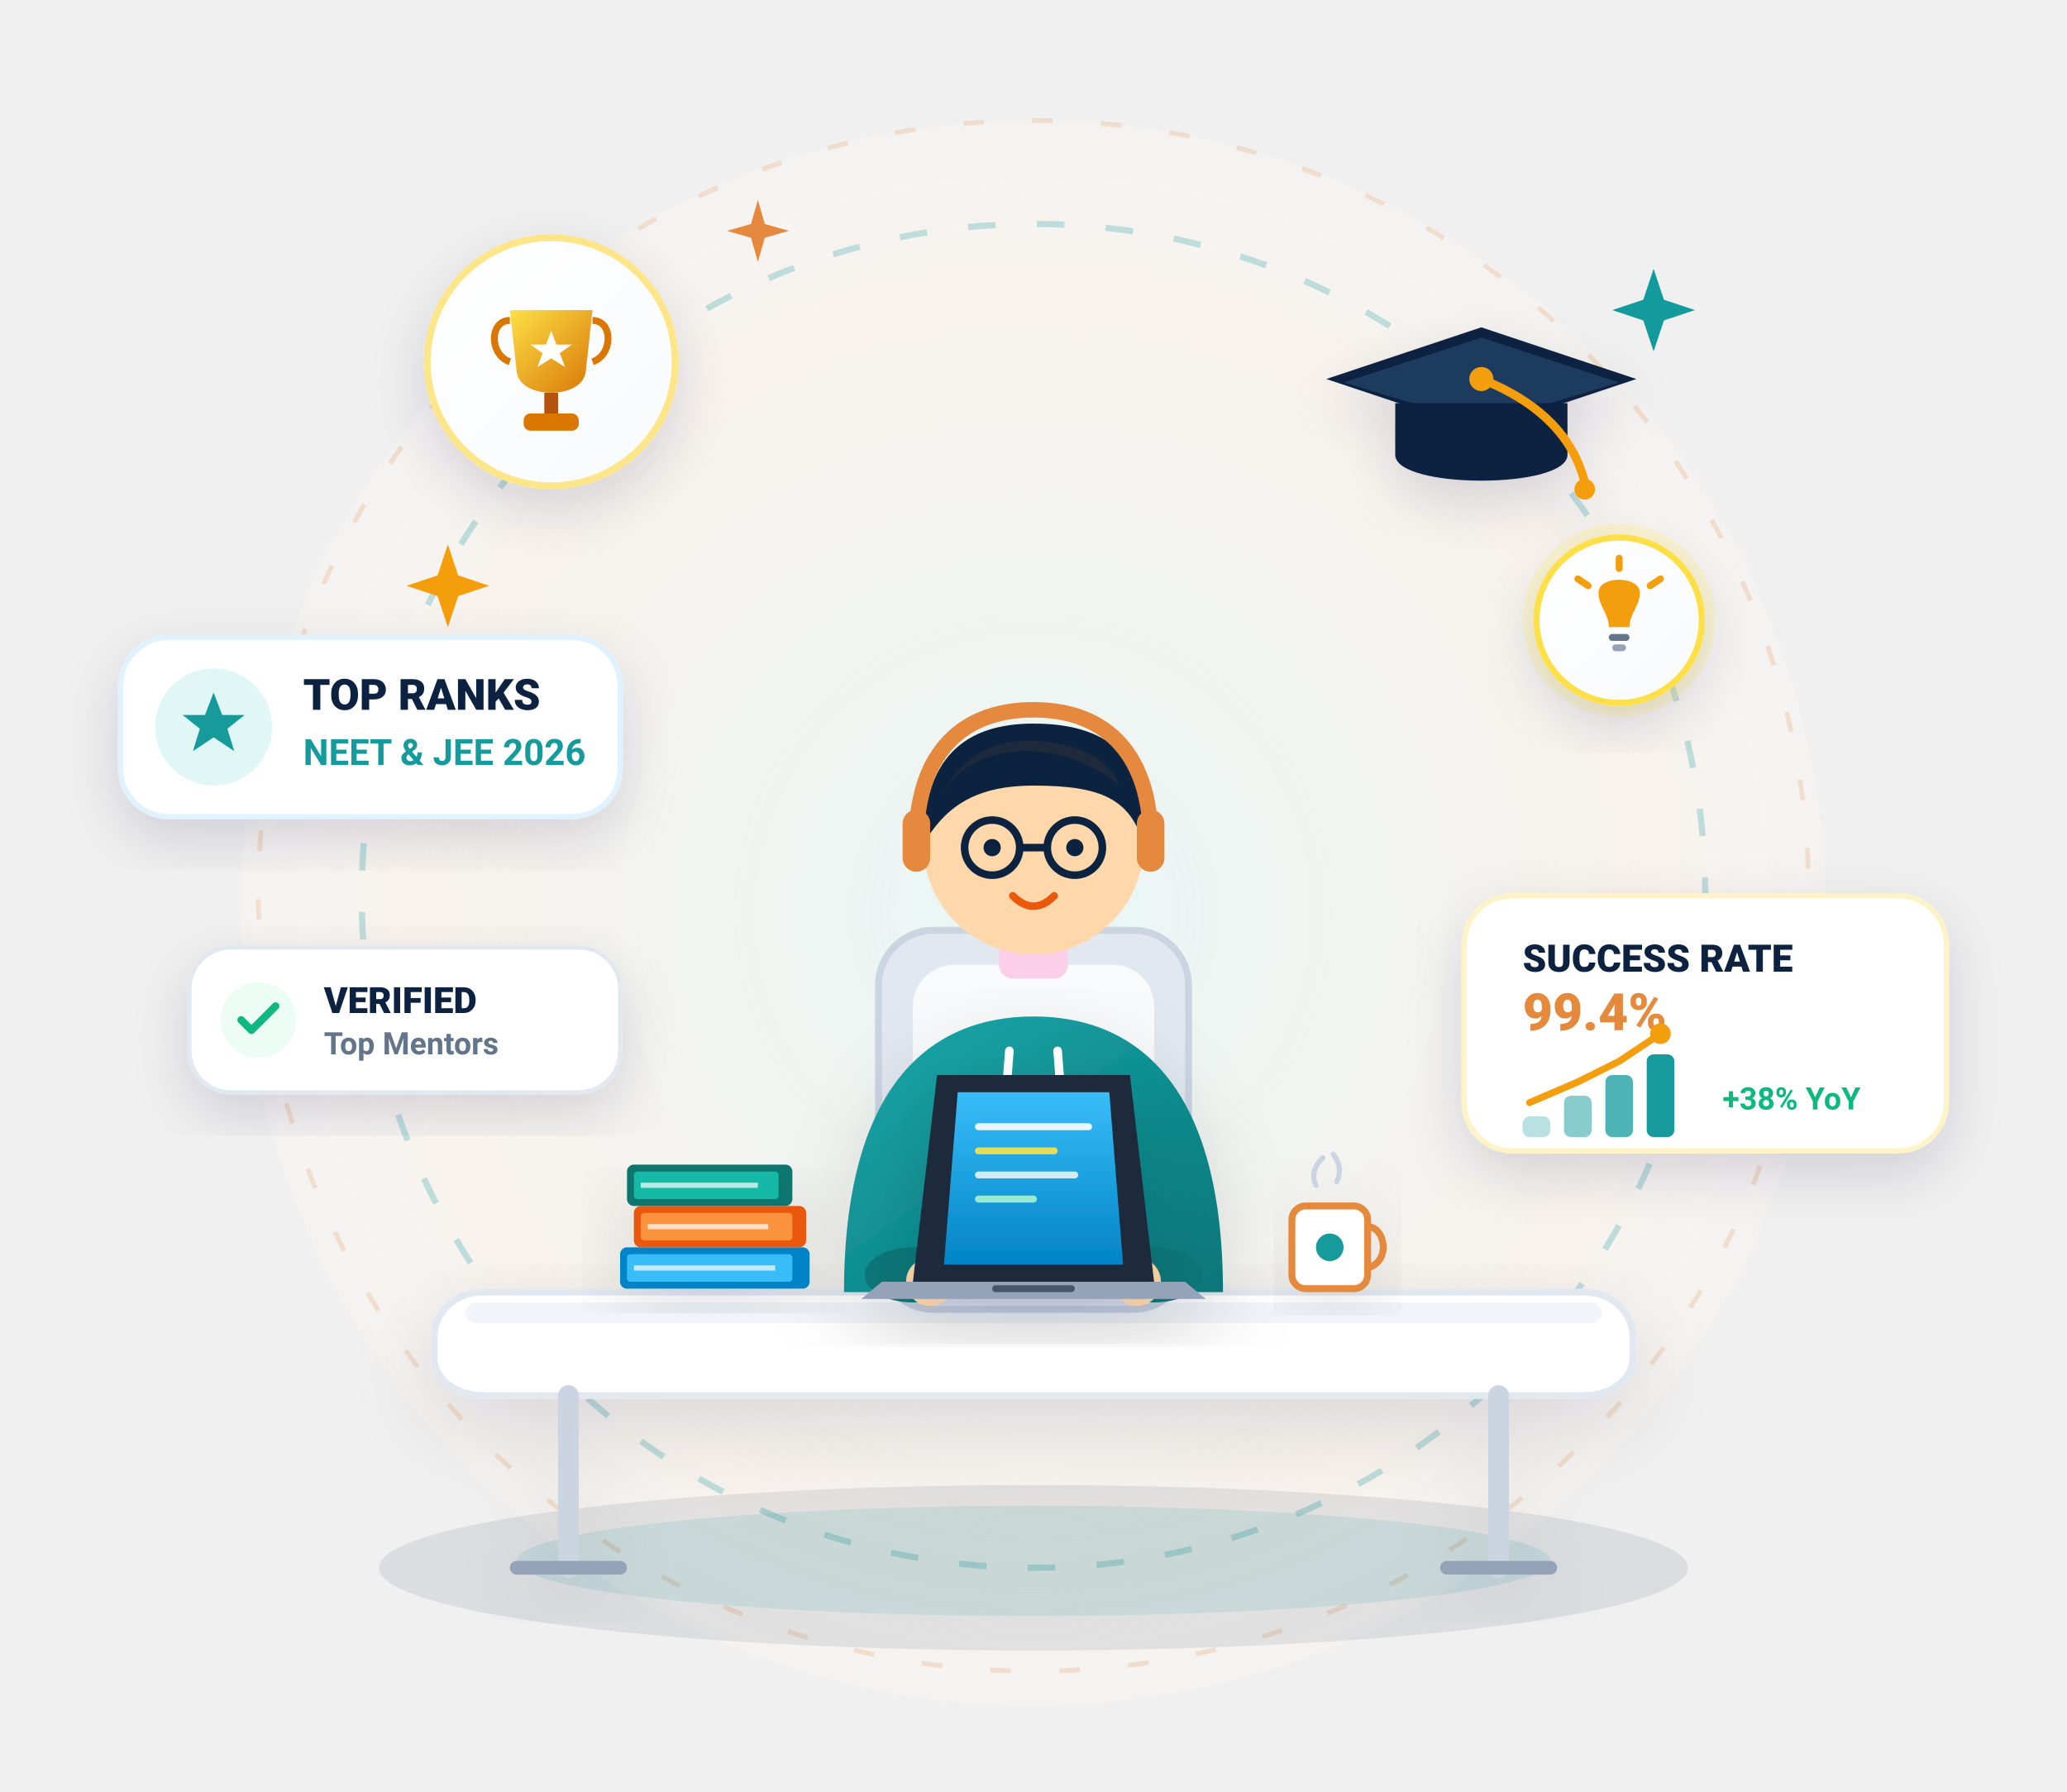
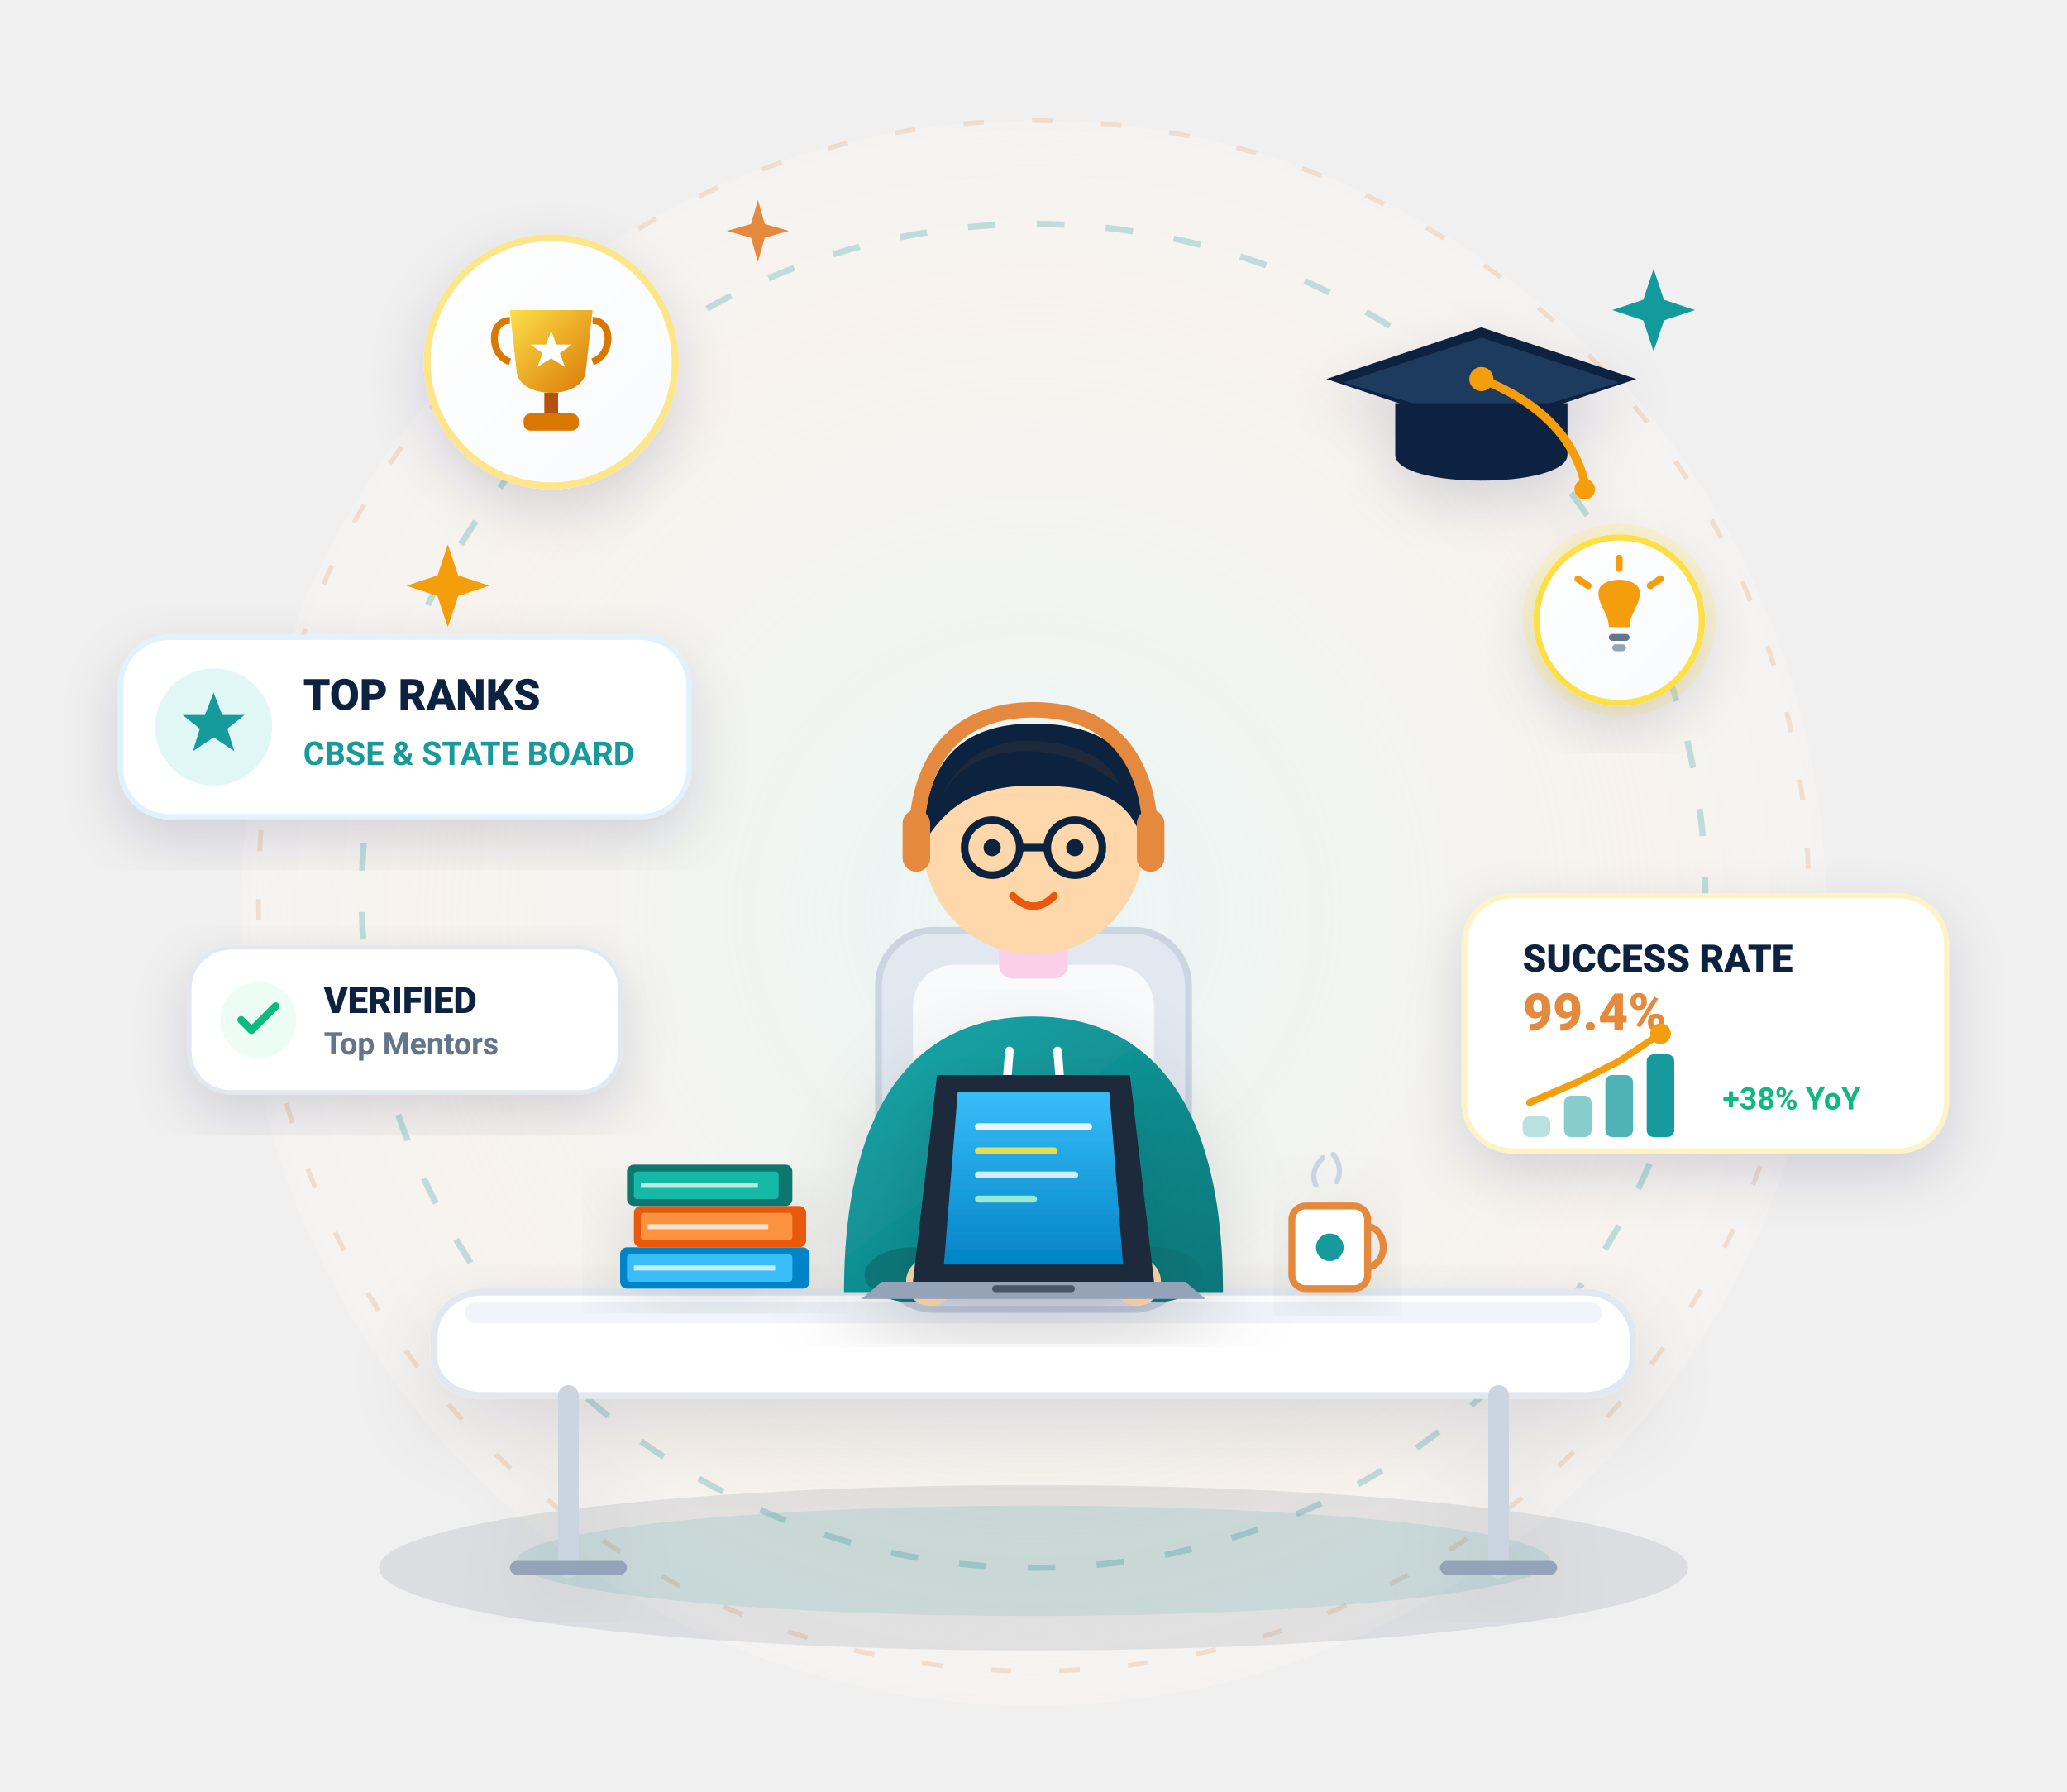
<svg xmlns="http://www.w3.org/2000/svg" viewBox="0 0 600 520" width="100%" height="100%">
  <defs>
    <radialGradient id="bgGlow" cx="50%" cy="50%" r="65%">
      <stop offset="0%" stop-color="#e6f7f7" stop-opacity="0.9" />
      <stop offset="60%" stop-color="#fdf4ec" stop-opacity="0.6" />
      <stop offset="100%" stop-color="#ffffff" stop-opacity="0" />
    </radialGradient>
    <linearGradient id="tealGrad" x1="0%" y1="0%" x2="100%" y2="100%">
      <stop offset="0%" stop-color="#15a8ab" />
      <stop offset="100%" stop-color="#0d7779" />
    </linearGradient>
    <linearGradient id="orangeGrad" x1="0%" y1="0%" x2="100%" y2="100%">
      <stop offset="0%" stop-color="#f59e0b" />
      <stop offset="100%" stop-color="#e5893e" />
    </linearGradient>
    <linearGradient id="navyGrad" x1="0%" y1="0%" x2="100%" y2="100%">
      <stop offset="0%" stop-color="#1e3a5f" />
      <stop offset="100%" stop-color="#0c2340" />
    </linearGradient>
    <linearGradient id="goldGrad" x1="0%" y1="0%" x2="100%" y2="100%">
      <stop offset="0%" stop-color="#fde047" />
      <stop offset="100%" stop-color="#d97706" />
    </linearGradient>
    <linearGradient id="screenGlow" x1="0%" y1="0%" x2="0%" y2="100%">
      <stop offset="0%" stop-color="#38bdf8" />
      <stop offset="100%" stop-color="#0284c7" />
    </linearGradient>
    <linearGradient id="cardBgGrad" x1="0%" y1="0%" x2="100%" y2="100%">
      <stop offset="0%" stop-color="#ffffff" />
      <stop offset="100%" stop-color="#f8fafc" />
    </linearGradient>
    <filter id="softShadow" x="-20%" y="-20%" width="140%" height="140%">
      <feDropShadow dx="0" dy="8" stdDeviation="12" flood-color="#0c2340" flood-opacity="0.12" />
    </filter>
    <filter id="cardShadow" x="-30%" y="-30%" width="160%" height="160%">
      <feDropShadow dx="0" dy="6" stdDeviation="8" flood-color="#0c2340" flood-opacity="0.14" />
    </filter>
    <filter id="glowFilter" x="-40%" y="-40%" width="180%" height="180%">
      <feGaussianBlur stdDeviation="6" result="blur" />
      <feComposite in="SourceGraphic" in2="blur" operator="over" />
    </filter>
    <style>
      /* Animations */
      @keyframes floatSlow {
        0%, 100% { transform: translateY(0px); }
        50% { transform: translateY(-14px); }
      }

      @keyframes floatReverse {
        0%, 100% { transform: translateY(0px); }
        50% { transform: translateY(12px); }
      }

      @keyframes floatTilt1 {
        0%, 100% { transform: translateY(0px) rotate(0deg); }
        50% { transform: translateY(-10px) rotate(3deg); }
      }

      @keyframes floatTilt2 {
        0%, 100% { transform: translateY(0px) rotate(0deg); }
        50% { transform: translateY(-12px) rotate(-4deg); }
      }

      @keyframes pulseAura {
        0%, 100% { transform: scale(1); opacity: 0.85; }
        50% { transform: scale(1.06); opacity: 1; }
      }

      @keyframes spinOrbit {
        from { transform: rotate(0deg); }
        to { transform: rotate(360deg); }
      }

      @keyframes dashRotate {
        to { stroke-dashoffset: -120; }
      }

      @keyframes glowPulse {
        0%, 100% { opacity: 0.6; transform: scale(0.95); }
        50% { opacity: 1; transform: scale(1.1); }
      }

      @keyframes starTwinkle {
        0%, 100% { opacity: 0.3; transform: scale(0.7); }
        50% { opacity: 1; transform: scale(1.25); }
      }

      @keyframes barGrowth {
        0%, 100% { transform: scaleY(0.75); }
        50% { transform: scaleY(1.05); }
      }

      @keyframes waveHand {
        0%, 100% { transform: rotate(0deg); }
        25% { transform: rotate(8deg); }
        75% { transform: rotate(-5deg); }
      }

      /* Animated Classes */
      .anim-aura {
        transform-origin: 300px 260px;
        animation: pulseAura 6s ease-in-out infinite;
      }
      .anim-orbit {
        transform-origin: 300px 260px;
        animation: spinOrbit 30s linear infinite;
      }
      .anim-orbit-dash {
        stroke-dasharray: 8, 12;
        animation: dashRotate 10s linear infinite;
      }
      .anim-float-main {
        animation: floatSlow 4.5s ease-in-out infinite;
      }
      .anim-cap {
        transform-origin: 430px 110px;
        animation: floatTilt1 4s ease-in-out infinite;
      }
      .anim-badge-left {
        transform-origin: 100px 210px;
        animation: floatTilt2 5s ease-in-out infinite 0.5s;
      }
      .anim-badge-right {
        transform-origin: 490px 290px;
        animation: floatSlow 4s ease-in-out infinite 1s;
      }
      .anim-trophy {
        transform-origin: 160px 100px;
        animation: floatTilt1 4.2s ease-in-out infinite 0.8s;
      }
      .anim-bulb {
        transform-origin: 470px 180px;
        animation: floatSlow 3.8s ease-in-out infinite 1.2s;
      }
      .anim-glow {
        transform-origin: 470px 180px;
        animation: glowPulse 2.5s ease-in-out infinite;
      }
      .anim-star-1 {
        transform-origin: 130px 170px;
        animation: starTwinkle 2.2s ease-in-out infinite;
      }
      .anim-star-2 {
        transform-origin: 480px 90px;
        animation: starTwinkle 2.8s ease-in-out infinite 0.6s;
      }
      .anim-star-3 {
        transform-origin: 220px 70px;
        animation: starTwinkle 2.5s ease-in-out infinite 1.1s;
      }
      .anim-bar-1 { transform-origin: 500px 335px; animation: barGrowth 2.5s ease-in-out infinite 0.2s; }
      .anim-bar-2 { transform-origin: 512px 335px; animation: barGrowth 2.5s ease-in-out infinite 0.5s; }
      .anim-bar-3 { transform-origin: 524px 335px; animation: barGrowth 2.5s ease-in-out infinite 0.8s; }
      .anim-bar-4 { transform-origin: 536px 335px; animation: barGrowth 2.5s ease-in-out infinite 1.1s; }
    </style>
  </defs>
  <circle cx="300" cy="265" r="230" fill="url(#bgGlow)" class="anim-aura" />
  <g class="anim-orbit">
    <circle cx="300" cy="260" r="195" fill="none" stroke="#139a9c" stroke-width="1.8" stroke-opacity="0.25" class="anim-orbit-dash" />
    <circle cx="300" cy="260" r="225" fill="none" stroke="#e5893e" stroke-width="1.4" stroke-opacity="0.2" stroke-dasharray="6, 14" />
    <circle cx="160" cy="120" r="5" fill="#139a9c" opacity="0.6" />
    <circle cx="440" cy="390" r="6" fill="#e5893e" opacity="0.6" />
    <circle cx="490" cy="180" r="4" fill="#0c2340" opacity="0.4" />
  </g>
  <g class="anim-star-1">
    <polygon points="130,158 133,167 142,170 133,173 130,182 127,173 118,170 127,167" fill="#f59e0b" />
  </g>
  <g class="anim-star-2">
    <polygon points="480,78 483,87 492,90 483,93 480,102 477,93 468,90 477,87" fill="#139a9c" />
  </g>
  <g class="anim-star-3">
    <polygon points="220,58 222,65 229,67 222,69 220,76 218,69 211,67 218,65" fill="#e5893e" />
  </g>
  <g class="anim-float-main">
    <ellipse cx="300" cy="455" rx="190" ry="24" fill="#0c2340" opacity="0.09" />
    <ellipse cx="300" cy="453" rx="150" ry="16" fill="#139a9c" opacity="0.12" />
    <g filter="url(#softShadow)">
      <path d="M140 375 L460 375 C468 375, 474 381, 474 388 L474 394 C474 400, 468 405, 460 405 L140 405 C132 405, 126 400, 126 394 L126 388 C126 381, 132 375, 140 375 Z" fill="#ffffff" stroke="#e2e8f0" stroke-width="2" />
      <rect x="135" y="378" width="330" height="6" rx="3" fill="#f1f5f9" />
      <line x1="165" y1="405" x2="165" y2="455" stroke="#cbd5e1" stroke-width="6" stroke-linecap="round" />
      <line x1="435" y1="405" x2="435" y2="455" stroke="#cbd5e1" stroke-width="6" stroke-linecap="round" />
      <line x1="150" y1="455" x2="180" y2="455" stroke="#94a3b8" stroke-width="4" stroke-linecap="round" />
      <line x1="420" y1="455" x2="450" y2="455" stroke="#94a3b8" stroke-width="4" stroke-linecap="round" />
    </g>
    <rect x="255" y="270" width="90" height="110" rx="16" fill="#e2e8f0" stroke="#cbd5e1" stroke-width="2" />
    <rect x="265" y="280" width="70" height="90" rx="12" fill="#f8fafc" />
    <path d="M245 375 C245 315, 270 295, 300 295 C330 295, 355 315, 355 375 Z" fill="url(#tealGrad)" filter="url(#softShadow)" />
    <path d="M293 305 L291 330" stroke="#ffffff" stroke-width="2.5" stroke-linecap="round" />
    <path d="M307 305 L309 330" stroke="#ffffff" stroke-width="2.5" stroke-linecap="round" />
    <rect x="290" y="268" width="20" height="16" rx="4" fill="#fbcfe8" />
    <circle cx="300" cy="245" r="32" fill="#fed7aa" />
    <path d="M268 245 C268 220, 280 210, 300 210 C324 210, 334 222, 332 245 C328 232, 320 228, 300 228 C282 228, 274 235, 268 245 Z" fill="#0c2340" />
    <path d="M272 235 C275 224, 285 218, 298 218 C308 218, 318 222, 325 228 C322 220, 312 215, 298 215 C286 215, 276 222, 272 235 Z" fill="#1e293b" />
    <circle cx="288" cy="246" r="8" fill="none" stroke="#0c2340" stroke-width="2.2" />
    <circle cx="312" cy="246" r="8" fill="none" stroke="#0c2340" stroke-width="2.2" />
    <line x1="296" y1="246" x2="304" y2="246" stroke="#0c2340" stroke-width="2.2" />
    <circle cx="288" cy="246" r="2.5" fill="#0c2340" />
    <circle cx="312" cy="246" r="2.5" fill="#0c2340" />
    <path d="M294 260 Q300 266 306 260" fill="none" stroke="#ea580c" stroke-width="2.2" stroke-linecap="round" />
    <path d="M266 244 C266 220, 278 206, 300 206 C322 206, 334 220, 334 244" fill="none" stroke="#e5893e" stroke-width="4.5" stroke-linecap="round" />
    <rect x="262" y="235" width="8" height="18" rx="4" fill="#e5893e" />
    <rect x="330" y="235" width="8" height="18" rx="4" fill="#e5893e" />
    <ellipse cx="265" cy="370" rx="14" ry="8" fill="#0d7779" />
    <ellipse cx="335" cy="370" rx="14" ry="8" fill="#0d7779" />
    <circle cx="270" cy="372" r="7" fill="#fed7aa" />
    <circle cx="330" cy="372" r="7" fill="#fed7aa" />
    <g filter="url(#softShadow)">
      <polygon points="265,372 272,312 328,312 335,372" fill="#1e293b" />
      <polygon points="274,367 278,317 322,317 326,367" fill="url(#screenGlow)" />
      <line x1="284" y1="327" x2="316" y2="327" stroke="#ffffff" stroke-width="2" stroke-linecap="round" opacity="0.9" />
      <line x1="284" y1="334" x2="306" y2="334" stroke="#fde047" stroke-width="2" stroke-linecap="round" opacity="0.9" />
      <line x1="284" y1="341" x2="312" y2="341" stroke="#ffffff" stroke-width="2" stroke-linecap="round" opacity="0.8" />
      <line x1="284" y1="348" x2="300" y2="348" stroke="#a7f3d0" stroke-width="2" stroke-linecap="round" opacity="0.9" />
      <path d="M256 372 L344 372 L350 377 L250 377 Z" fill="#94a3b8" />
      <rect x="288" y="373" width="24" height="2" rx="1" fill="#475569" />
    </g>
    <g filter="url(#softShadow)">
      <rect x="180" y="362" width="55" height="12" rx="2" fill="#0284c7" />
      <rect x="182" y="364" width="48" height="8" rx="1" fill="#38bdf8" />
      <line x1="184" y1="368" x2="225" y2="368" stroke="#ffffff" stroke-width="1.5" opacity="0.7" />
      <rect x="184" y="350" width="50" height="12" rx="2" fill="#ea580c" />
      <rect x="186" y="352" width="44" height="8" rx="1" fill="#fb923c" />
      <line x1="188" y1="356" x2="223" y2="356" stroke="#ffffff" stroke-width="1.5" opacity="0.7" />
      <rect x="182" y="338" width="48" height="12" rx="2" fill="#0f766e" />
      <rect x="184" y="340" width="42" height="8" rx="1" fill="#14b8a6" />
      <line x1="186" y1="344" x2="220" y2="344" stroke="#ffffff" stroke-width="1.5" opacity="0.7" />
    </g>
    <g filter="url(#softShadow)">
      <rect x="375" y="350" width="22" height="24" rx="4" fill="#ffffff" stroke="#e5893e" stroke-width="2" />
      <path d="M397 356 C402 356, 404 366, 397 368" fill="none" stroke="#e5893e" stroke-width="2" />
      <circle cx="386" cy="362" r="4" fill="#139a9c" />
      <path d="M382 344 Q380 340 384 336" fill="none" stroke="#cbd5e1" stroke-width="1.5" stroke-linecap="round" />
      <path d="M388 343 Q390 339 387 335" fill="none" stroke="#cbd5e1" stroke-width="1.5" stroke-linecap="round" />
    </g>
  </g>
  <g class="anim-cap" filter="url(#cardShadow)">
    <polygon points="430,95 475,110 430,125 385,110" fill="#0c2340" />
    <polygon points="430,98 470,111 430,123 390,111" fill="#1e3a5f" />
    <path d="M405 117 L405 132 C405 142, 455 142, 455 132 L455 117 Z" fill="#0c2340" />
    <circle cx="430" cy="110" r="3.5" fill="#f59e0b" />
    <path d="M430 110 Q455 120 460 140" fill="none" stroke="#f59e0b" stroke-width="2.5" stroke-linecap="round" />
    <circle cx="460" cy="142" r="3" fill="#f59e0b" />
  </g>
  <g class="anim-trophy" filter="url(#cardShadow)">
    <circle cx="160" cy="105" r="36" fill="url(#cardBgGrad)" stroke="#fde68a" stroke-width="2" />
    <path d="M148 90 L172 90 L170 108 C169 116, 151 116, 150 108 Z" fill="url(#goldGrad)" />
    <path d="M148 93 C142 93, 142 103, 148 105" fill="none" stroke="#d97706" stroke-width="2" />
    <path d="M172 93 C178 93, 178 103, 172 105" fill="none" stroke="#d97706" stroke-width="2" />
    <rect x="158" y="114" width="4" height="6" fill="#b45309" />
    <rect x="152" y="120" width="16" height="5" rx="2" fill="#d97706" />
    <polygon points="160,96 161.5,100 166,100 162.5,102.5 164,106.5 160,104 156,106.5 157.5,102.5 154,100 158.5,100" fill="#ffffff" />
  </g>
  <g class="anim-bulb">
    <circle cx="470" cy="180" r="28" fill="#fef08a" opacity="0.3" class="anim-glow" />
    <g filter="url(#cardShadow)">
      <circle cx="470" cy="180" r="24" fill="url(#cardBgGrad)" stroke="#fde047" stroke-width="1.8" />
      <path d="M464 172 C464 167, 476 167, 476 172 C476 176, 473 178, 473 182 L467 182 C467 178, 464 176, 464 172 Z" fill="#f59e0b" />
      <rect x="467" y="184" width="6" height="2" rx="1" fill="#64748b" />
      <rect x="468" y="187" width="4" height="2" rx="1" fill="#94a3b8" />
      <line x1="470" y1="162" x2="470" y2="165" stroke="#f59e0b" stroke-width="2" stroke-linecap="round" />
      <line x1="458" y1="168" x2="461" y2="170" stroke="#f59e0b" stroke-width="2" stroke-linecap="round" />
      <line x1="482" y1="168" x2="479" y2="170" stroke="#f59e0b" stroke-width="2" stroke-linecap="round" />
    </g>
  </g>
  <g class="anim-badge-left" filter="url(#cardShadow)">
-     <rect x="35" y="185" width="145" height="52" rx="14" fill="#ffffff" stroke="#e0f2fe" stroke-width="1.5" />
+     <rect x="35" y="185" width="165" height="52" rx="14" fill="#ffffff" stroke="#e0f2fe" stroke-width="1.5" />
    <circle cx="62" cy="211" r="17" fill="#e0f7f6" />
    <polygon points="62,201 64.5,207.5 71,207.5 66,211.5 68,218 62,214 56,218 58,211.5 53,207.5 59.5,207.5" fill="#139a9c" />
    <text x="88" y="206" font-family="'Segoe UI', Roboto, sans-serif" font-size="12.5" font-weight="800" fill="#0c2340">TOP RANKS</text>
-     <text x="88" y="222" font-family="'Segoe UI', Roboto, sans-serif" font-size="10.5" font-weight="600" fill="#139a9c">NEET &amp; JEE 2026</text>
+     <text x="88" y="222" font-family="'Segoe UI', Roboto, sans-serif" font-size="9.5" font-weight="600" fill="#139a9c">CBSE &amp; STATE BOARD</text>
  </g>
  <g class="anim-badge-right" filter="url(#cardShadow)">
    <rect x="425" y="260" width="140" height="74" rx="14" fill="#ffffff" stroke="#fef3c7" stroke-width="1.5" />
    <text x="442" y="282" font-family="'Segoe UI', Roboto, sans-serif" font-size="11" font-weight="800" fill="#0c2340">SUCCESS RATE</text>
    <text x="442" y="299" font-family="'Segoe UI', Roboto, sans-serif" font-size="15" font-weight="900" fill="#e5893e">99.4%</text>
    <g>
      <rect x="442" y="324" width="8" height="6" rx="2" fill="#139a9c" opacity="0.3" />
      <rect x="454" y="318" width="8" height="12" rx="2" fill="#139a9c" opacity="0.5" />
      <rect x="466" y="312" width="8" height="18" rx="2" fill="#139a9c" opacity="0.75" />
      <rect x="478" y="306" width="8" height="24" rx="2" fill="#139a9c" />
      <polyline points="444,320 458,314 470,308 482,300" fill="none" stroke="#f59e0b" stroke-width="2" stroke-linecap="round" />
      <circle cx="482" cy="300" r="3" fill="#f59e0b" />
    </g>
    <text x="500" y="322" font-family="'Segoe UI', Roboto, sans-serif" font-size="9" font-weight="700" fill="#10b981">+38% YoY</text>
  </g>
  <g class="anim-badge-left" filter="url(#cardShadow)" style="animation-delay: 1.5s;">
    <rect x="55" y="275" width="125" height="42" rx="12" fill="#ffffff" stroke="#e2e8f0" stroke-width="1.2" />
    <circle cx="75" cy="296" r="11" fill="#ecfdf5" />
    <polyline points="70,296 73,299 80,292" fill="none" stroke="#10b981" stroke-width="2.2" stroke-linecap="round" stroke-linejoin="round" />
    <text x="94" y="294" font-family="'Segoe UI', Roboto, sans-serif" font-size="10.5" font-weight="800" fill="#0c2340">VERIFIED</text>
    <text x="94" y="306" font-family="'Segoe UI', Roboto, sans-serif" font-size="9" font-weight="600" fill="#64748b">Top Mentors</text>
  </g>
</svg>
